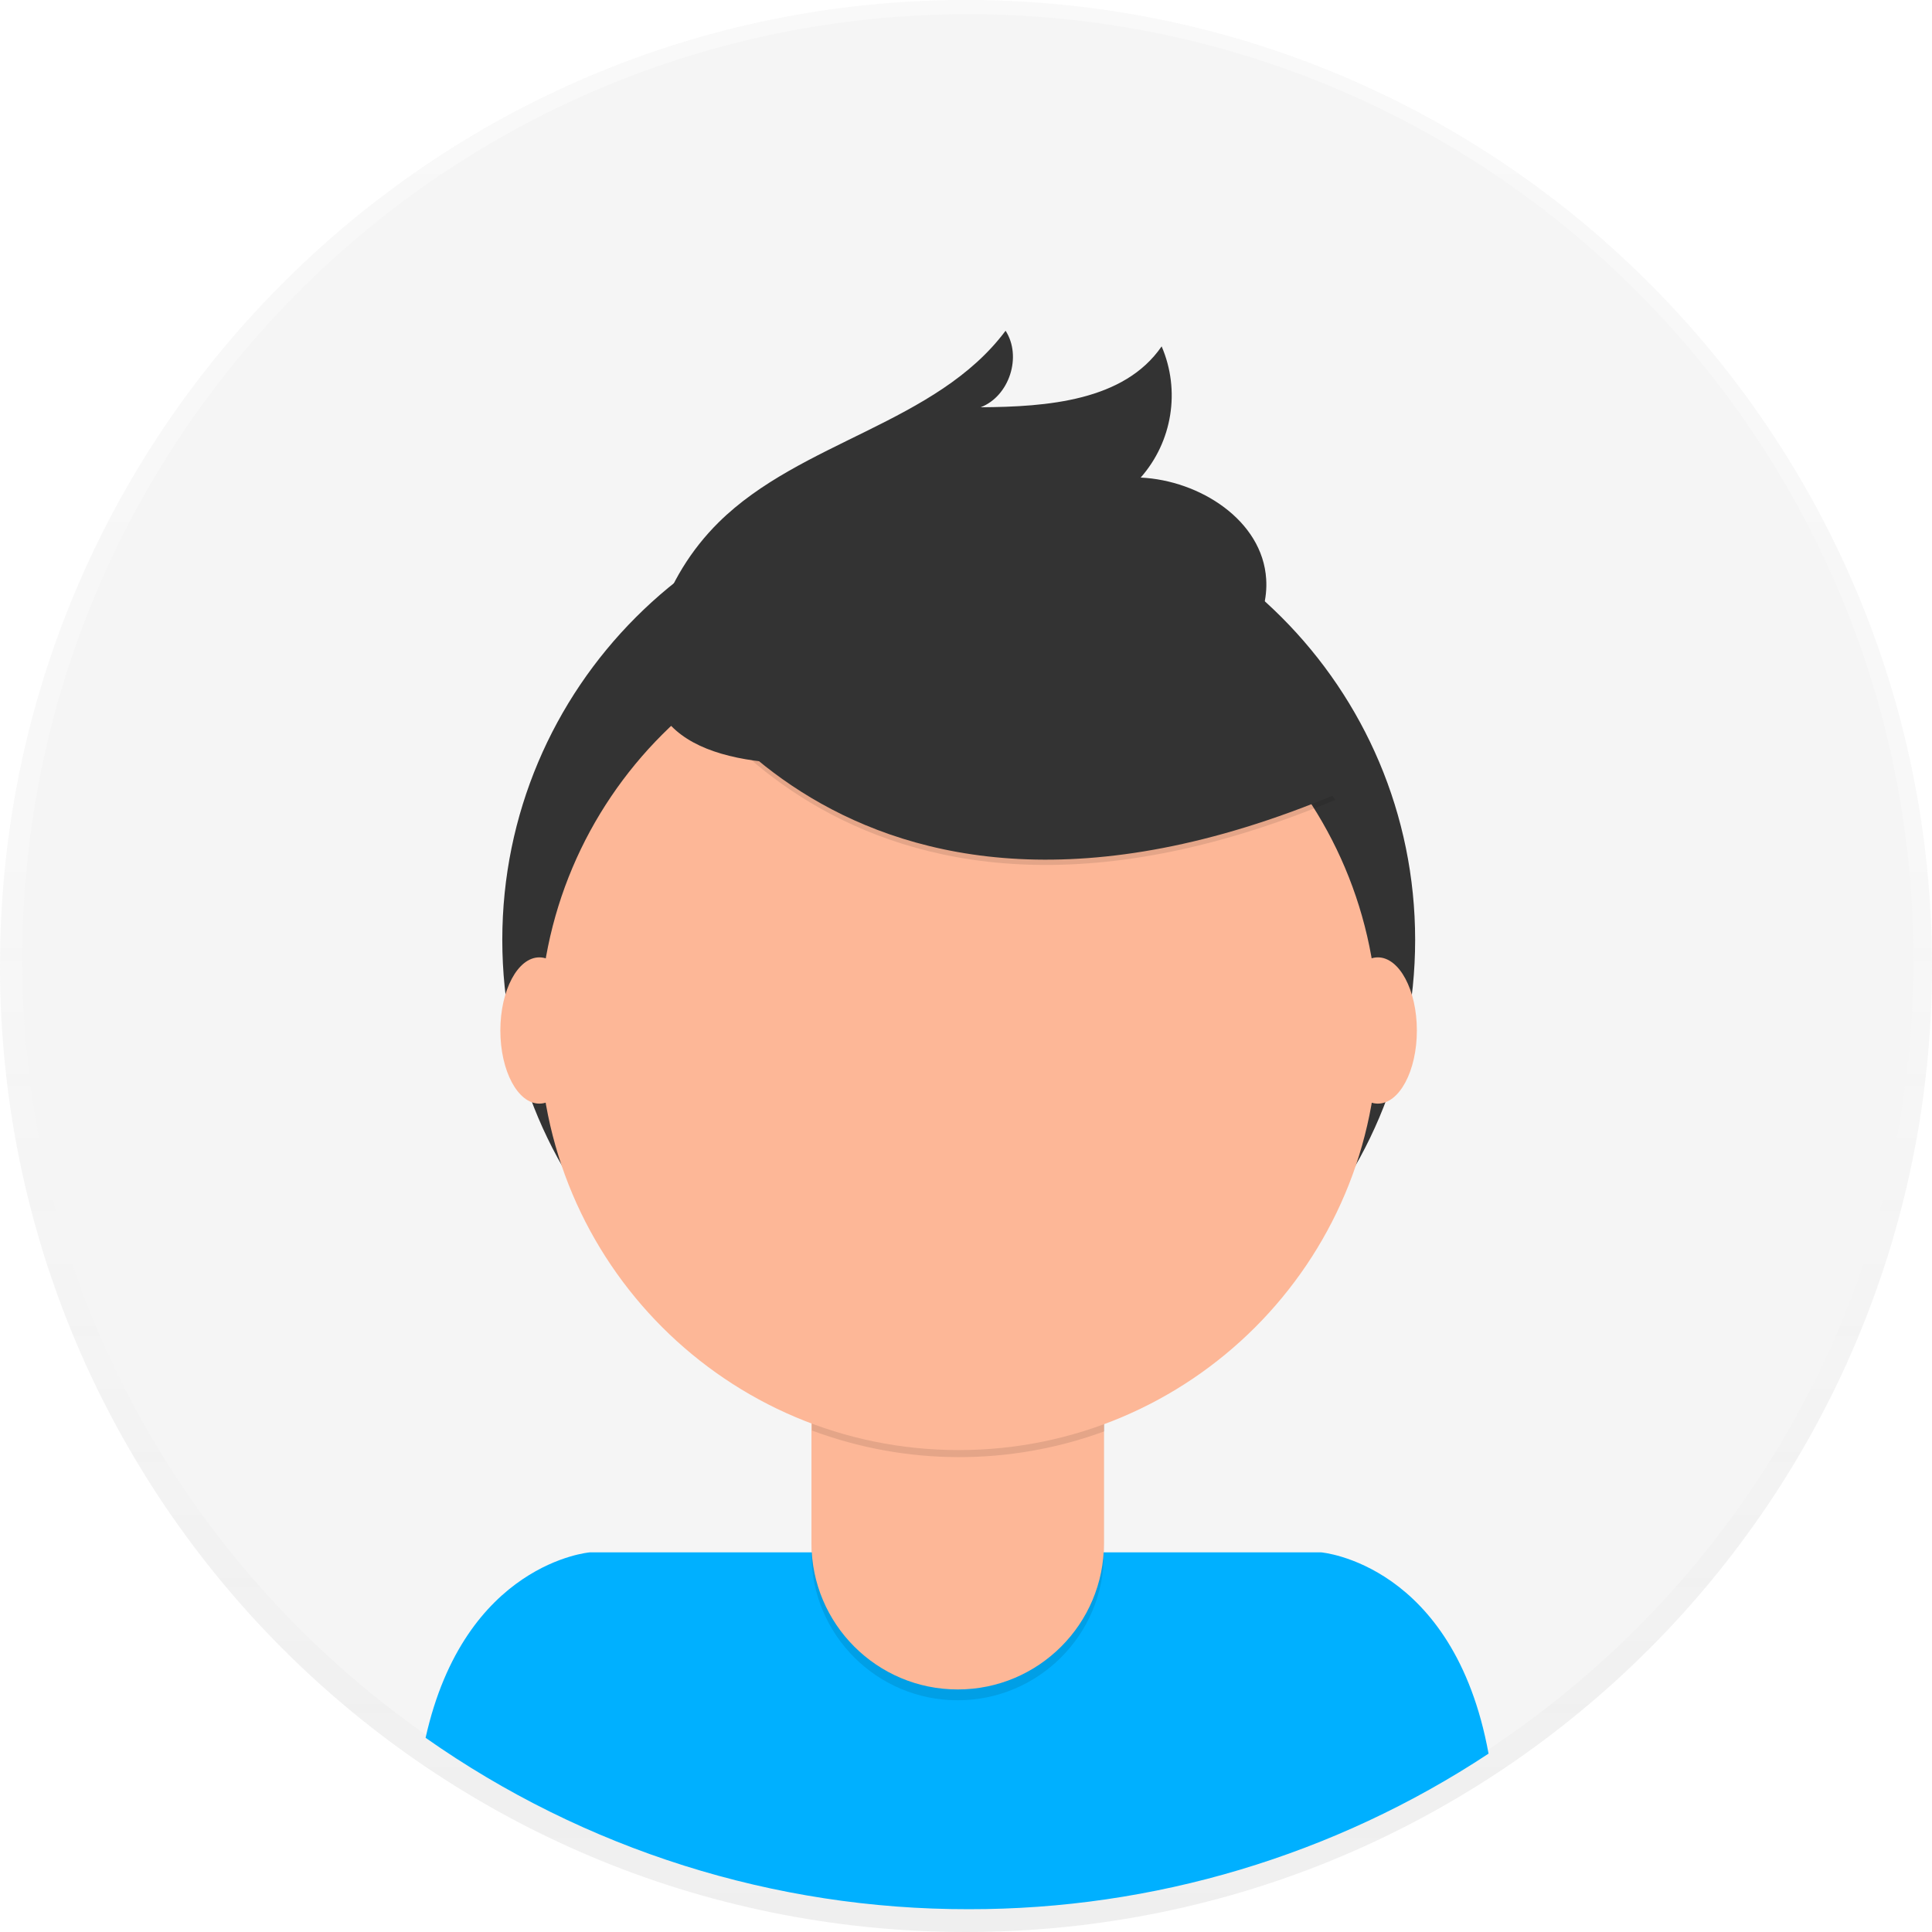
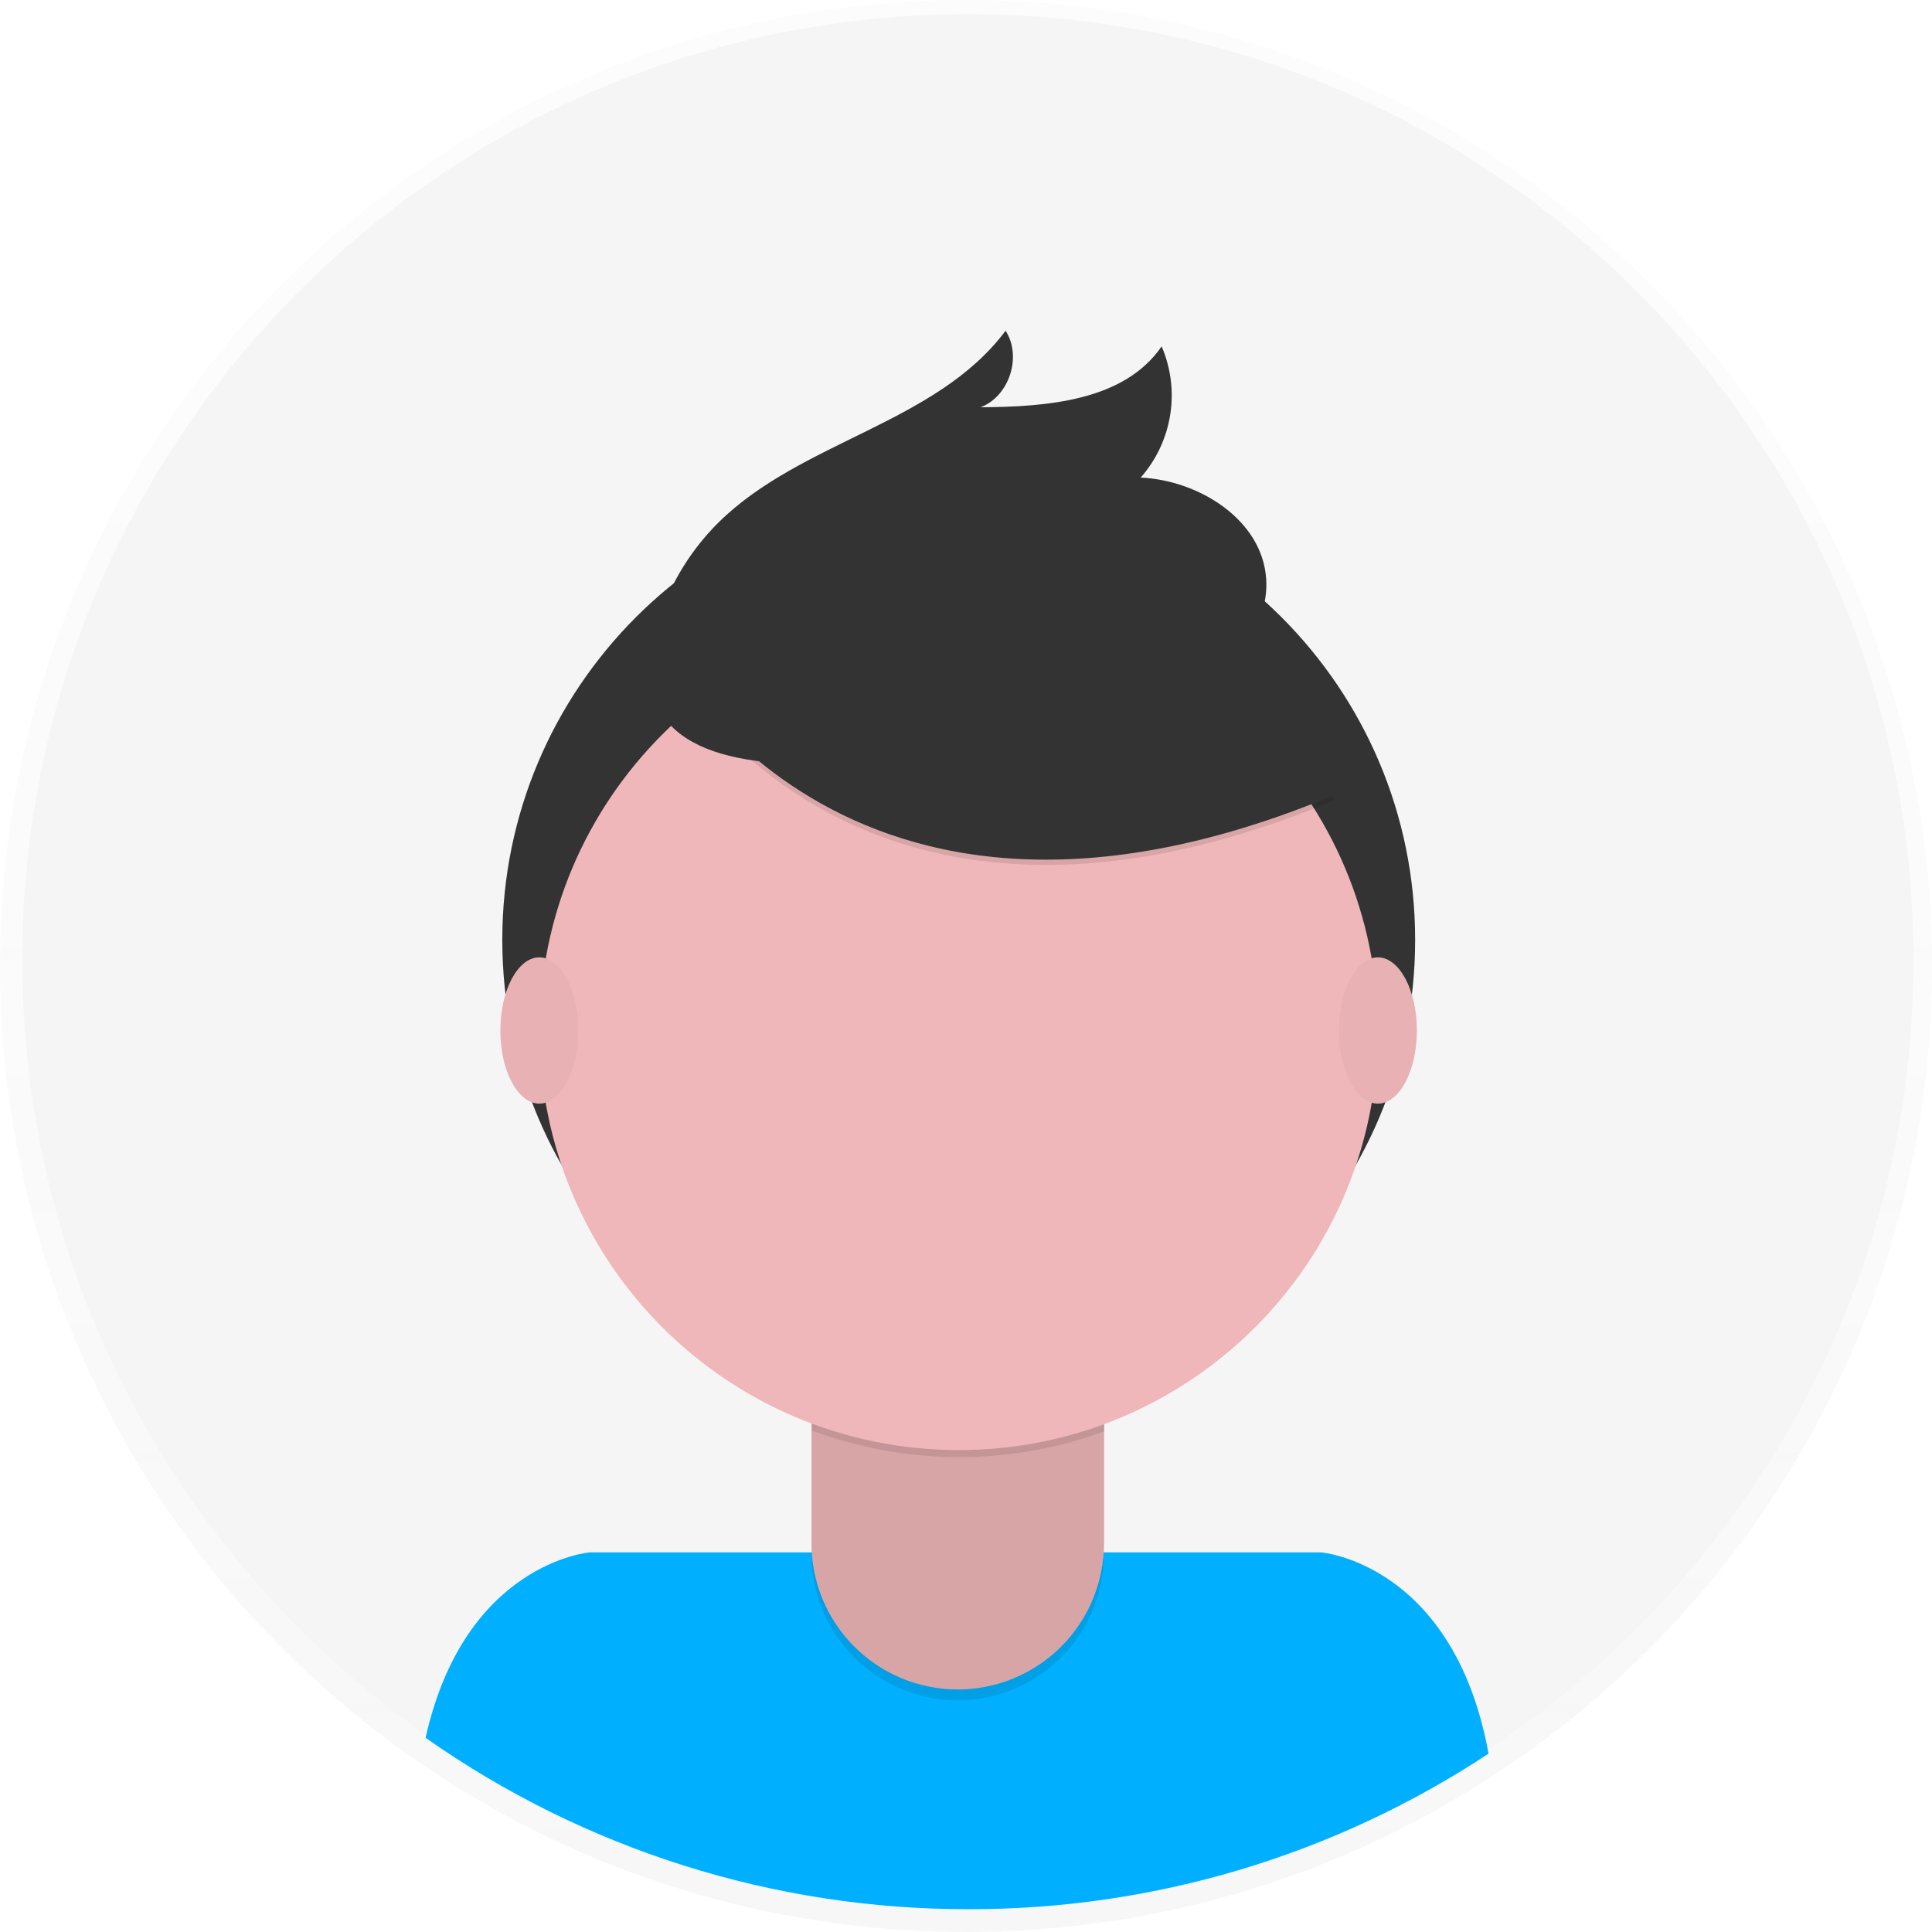
- <svg xmlns="http://www.w3.org/2000/svg" id="457bf273-24a3-4fd8-a857-e9b918267d6a" data-name="Layer 1" width="698" height="698" viewBox="0 0 698 698">
+ <svg xmlns="http://www.w3.org/2000/svg" width="698" height="698" viewBox="0 0 698 698" fill="none">
+   <g opacity="0.5">
+     <path opacity="0.5" d="M349 698C541.747 698 698 541.747 698 349C698 156.253 541.747 0 349 0C156.253 0 0 156.253 0 349C0 541.747 156.253 698 349 698Z" fill="url(#paint0_linear)" />
+   </g>
+   <path d="M349.68 688.41C538.363 688.41 691.32 535.453 691.32 346.77C691.32 158.087 538.363 5.13 349.68 5.13C160.997 5.13 8.04 158.087 8.04 346.77C8.04 535.453 160.997 688.41 349.68 688.41Z" fill="#F5F5F5" />
+   <path d="M350 689.76C416.757 689.869 482.068 670.323 537.79 633.56C525.2 564.76 477.29 560.84 477.29 560.84H213.09C213.09 560.84 167.88 564.55 153.76 627.84C211.209 668.251 279.762 689.881 350 689.76Z" fill="#00B0FF" />
+   <path d="M346.37 504.47C437.442 504.47 511.27 430.642 511.27 339.57C511.27 248.498 437.442 174.67 346.37 174.67C255.298 174.67 181.47 248.498 181.47 339.57C181.47 430.642 255.298 504.47 346.37 504.47Z" fill="#333333" />
+   <path opacity="0.1" d="M293.15 476.92H398.81V561.45C398.81 575.458 393.247 588.892 383.344 598.799C373.44 608.706 360.008 614.275 346 614.28C331.989 614.28 318.551 608.714 308.644 598.806C298.736 588.899 293.17 575.461 293.17 561.45V476.92H293.15Z" fill="black" />
+   <path d="M296.5 473H395.5C396.388 473 397.241 473.353 397.869 473.981C398.497 474.609 398.85 475.462 398.85 476.35V557.53C398.851 564.47 397.485 571.343 394.83 577.755C392.174 584.167 388.281 589.993 383.373 594.9C378.465 599.807 372.638 603.699 366.226 606.353C359.813 609.008 352.94 610.373 346 610.37C331.989 610.37 318.551 604.804 308.644 594.896C298.736 584.989 293.17 571.551 293.17 557.54V476.35C293.17 475.465 293.52 474.616 294.144 473.988C294.768 473.361 295.615 473.005 296.5 473Z" fill="#EFB7B9" />
+   <path opacity="0.1" d="M296.5 473H395.5C396.388 473 397.241 473.353 397.869 473.981C398.497 474.609 398.85 475.462 398.85 476.35V557.53C398.851 564.47 397.485 571.343 394.83 577.755C392.174 584.167 388.281 589.993 383.373 594.9C378.465 599.807 372.638 603.699 366.226 606.353C359.813 609.008 352.94 610.373 346 610.37V610.37C331.989 610.37 318.551 604.804 308.644 594.896C298.736 584.989 293.17 571.551 293.17 557.54V476.35C293.17 475.465 293.52 474.616 294.144 473.988C294.768 473.361 295.615 473.005 296.5 473V473Z" fill="black" />
+   <path opacity="0.1" d="M293.34 516.82C327.393 529.543 364.877 529.645 399 517.11V504.11H293.34V516.82Z" fill="black" />
+   <path d="M346.37 523.89C430.014 523.89 497.82 456.084 497.82 372.44C497.82 288.796 430.014 220.99 346.37 220.99C262.726 220.99 194.92 288.796 194.92 372.44C194.92 456.084 262.726 523.89 346.37 523.89Z" fill="#EFB7B9" />
+   <path opacity="0.1" d="M238.49 234.68C238.49 234.68 302.32 364.24 482.37 289L440.45 223.27L366.14 196.6L238.49 234.68Z" fill="black" />
+   <path d="M238.49 232.78C238.49 232.78 302.32 362.34 482.37 287.08L440.45 221.35L366.14 194.68L238.49 232.78Z" fill="#333333" />
+   <path d="M237.93 224C242.234 210.677 249.672 198.582 259.62 188.73C289.41 159.28 338.25 153.07 363.3 119.49C369.3 128.81 364.66 143.14 354.3 147.14C378.3 146.98 406.11 144.88 419.68 125.14C423.034 132.947 424.103 141.546 422.763 149.937C421.423 158.328 417.729 166.166 412.11 172.54C433.38 173.54 456.11 187.94 457.45 209.19C458.37 223.35 449.45 236.75 437.86 244.87C426.27 252.99 412.15 256.72 398.3 259.77C357.86 268.7 211.54 306.07 237.93 224Z" fill="#333333" />
+   <path d="M194.86 398.72C202.642 398.72 208.95 386.891 208.95 372.3C208.95 357.709 202.642 345.88 194.86 345.88C187.078 345.88 180.77 357.709 180.77 372.3C180.77 386.891 187.078 398.72 194.86 398.72Z" fill="#EFB7B9" />
+   <path opacity="0.03" d="M194.86 398.72C202.642 398.72 208.95 386.891 208.95 372.3C208.95 357.709 202.642 345.88 194.86 345.88C187.078 345.88 180.77 357.709 180.77 372.3C180.77 386.891 187.078 398.72 194.86 398.72Z" fill="black" />
+   <path d="M497.8 398.72C505.582 398.72 511.89 386.891 511.89 372.3C511.89 357.709 505.582 345.88 497.8 345.88C490.018 345.88 483.71 357.709 483.71 372.3C483.71 386.891 490.018 398.72 497.8 398.72Z" fill="#EFB7B9" />
+   <path opacity="0.03" d="M497.8 398.72C505.582 398.72 511.89 386.891 511.89 372.3C511.89 357.709 505.582 345.88 497.8 345.88C490.018 345.88 483.71 357.709 483.71 372.3C483.71 386.891 490.018 398.72 497.8 398.72Z" fill="black" />
  <defs>
-     <linearGradient id="b247946c-c62f-4d08-994a-4c3d64e1e98f" x1="349" y1="698" x2="349" gradientUnits="userSpaceOnUse">
-       <stop offset="0" stop-color="gray" stop-opacity="0.25" />
-       <stop offset="0.54" stop-color="gray" stop-opacity="0.12" />
-       <stop offset="1" stop-color="gray" stop-opacity="0.1" />
+     <linearGradient id="paint0_linear" x1="349" y1="698" x2="349" y2="0" gradientUnits="userSpaceOnUse">
+       <stop stop-color="#808080" stop-opacity="0.25" />
+       <stop offset="0.54" stop-color="#808080" stop-opacity="0.12" />
+       <stop offset="1" stop-color="#808080" stop-opacity="0.1" />
    </linearGradient>
  </defs>
-   <g opacity="0.5">
-     <circle cx="349" cy="349" r="349" fill="url(#b247946c-c62f-4d08-994a-4c3d64e1e98f)" />
-   </g>
-   <circle cx="349.68" cy="346.77" r="341.64" fill="#f5f5f5" />
-   <path d="M601,790.76a340,340,0,0,0,187.79-56.2c-12.59-68.8-60.5-72.72-60.5-72.72H464.09s-45.21,3.71-59.33,67A340.07,340.07,0,0,0,601,790.76Z" transform="translate(-251 -101)" fill="#00b0ff" />
-   <circle cx="346.37" cy="339.57" r="164.9" fill="#333" />
-   <path d="M293.15,476.92H398.81a0,0,0,0,1,0,0v84.53A52.83,52.83,0,0,1,346,614.28h0a52.83,52.83,0,0,1-52.83-52.83V476.92a0,0,0,0,1,0,0Z" opacity="0.1" />
-   <path d="M296.5,473h99a3.35,3.35,0,0,1,3.35,3.35v81.18A52.83,52.83,0,0,1,346,610.37h0a52.83,52.83,0,0,1-52.83-52.83V476.35A3.35,3.35,0,0,1,296.5,473Z" fill="#fdb797" />
-   <path d="M544.34,617.82a152.07,152.07,0,0,0,105.66.29v-13H544.34Z" transform="translate(-251 -101)" opacity="0.1" />
-   <circle cx="346.37" cy="372.44" r="151.45" fill="#fdb797" />
-   <path d="M489.49,335.68S553.32,465.24,733.37,390l-41.92-65.73-74.31-26.67Z" transform="translate(-251 -101)" opacity="0.1" />
-   <path d="M489.49,333.78s63.83,129.56,243.88,54.3l-41.92-65.73-74.31-26.67Z" transform="translate(-251 -101)" fill="#333" />
-   <path d="M488.93,325a87.49,87.49,0,0,1,21.69-35.27c29.79-29.45,78.63-35.66,103.68-69.24,6,9.32,1.36,23.65-9,27.65,24-.16,51.81-2.26,65.38-22a44.89,44.89,0,0,1-7.57,47.4c21.27,1,44,15.4,45.34,36.65.92,14.16-8,27.56-19.59,35.68s-25.71,11.85-39.56,14.9C608.86,369.7,462.54,407.07,488.93,325Z" transform="translate(-251 -101)" fill="#333" />
-   <ellipse cx="194.86" cy="372.3" rx="14.09" ry="26.42" fill="#fdb797" />
-   <ellipse cx="497.8" cy="372.3" rx="14.09" ry="26.42" fill="#fdb797" />
</svg>
